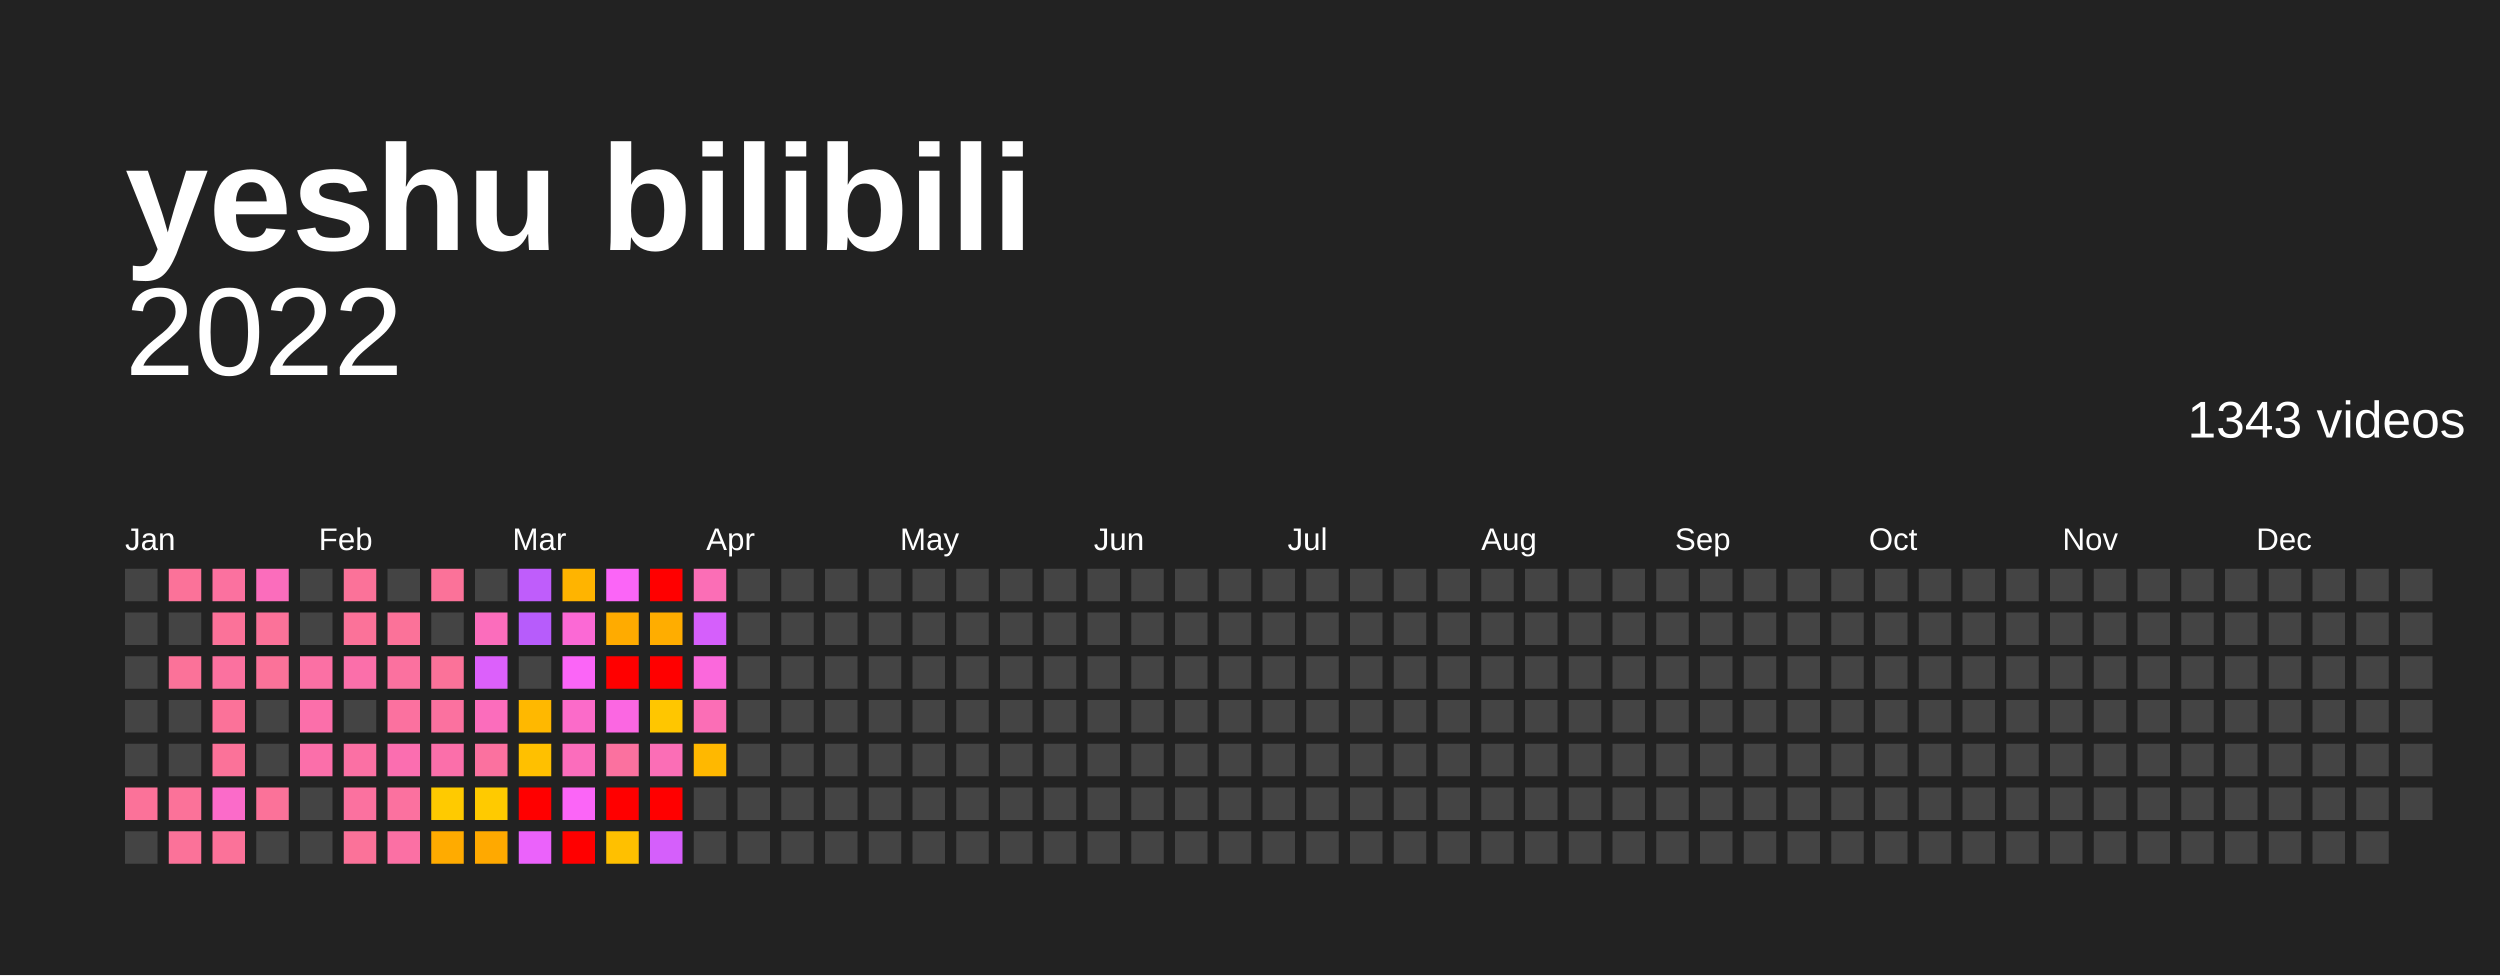
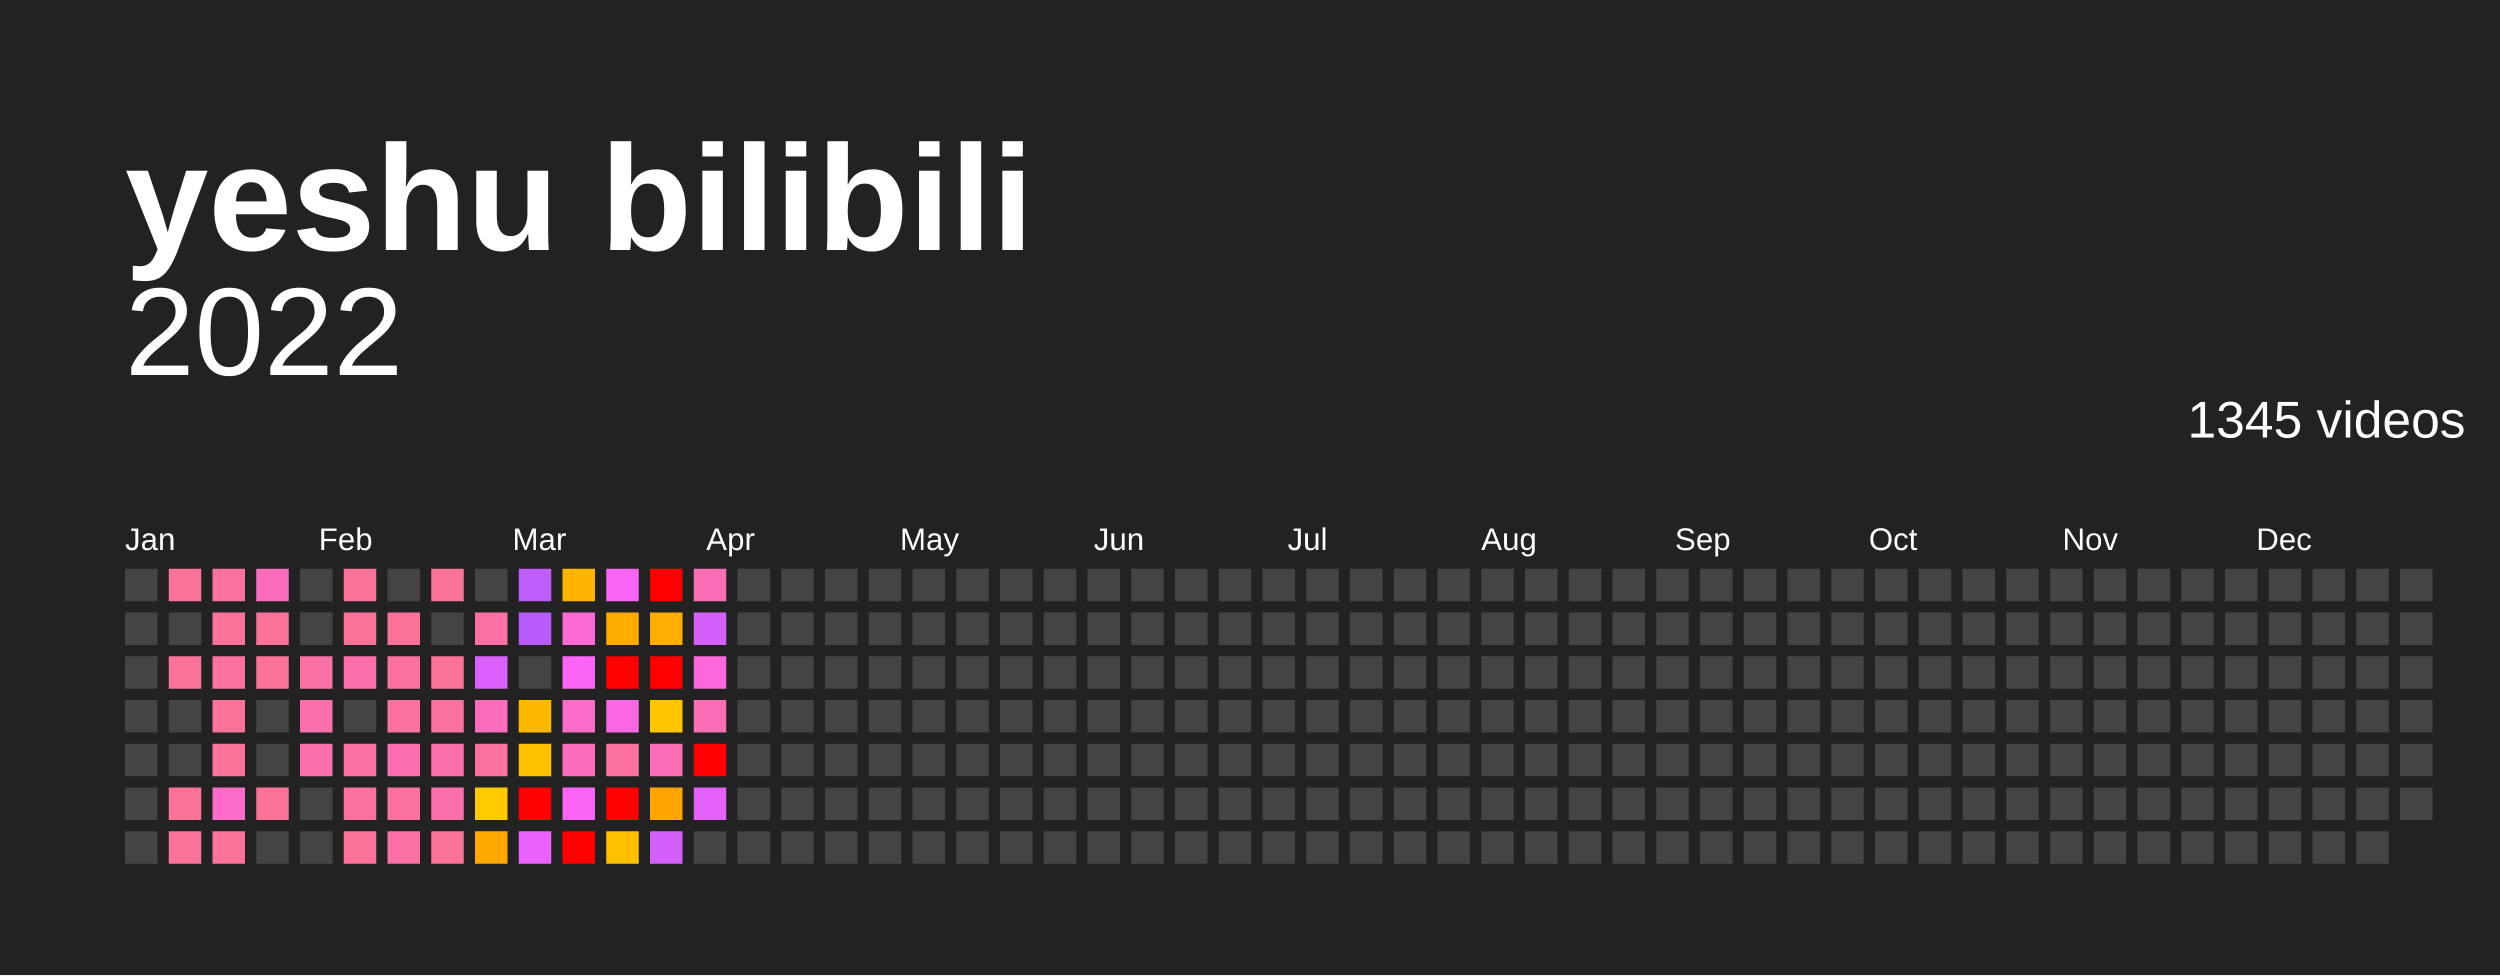
<svg xmlns="http://www.w3.org/2000/svg" baseProfile="full" height="78mm" version="1.1" viewBox="0,0,200,78" width="200mm">
  <defs />
  <rect fill="#222222" height="78" width="200" x="0" y="0" />
  <text fill="#FFFFFF" style="font-size:12px; font-family:Arial; font-weight:bold;" x="10" y="20">yeshu bilibili</text>
  <text alignment-baseline="hanging" fill="#FFFFFF" style="font-size:10.0px; font-family:Arial;" x="10" y="30">2022</text>
-   <text alignment-baseline="hanging" fill="#FFFFFF" style="font-size:4.125px; font-family:Arial;" x="175" y="35">1343 videos</text>
+   <text alignment-baseline="hanging" fill="#FFFFFF" style="font-size:4.125px; font-family:Arial;" x="175" y="35">1345 videos</text>
  <text fill="#FFFFFF" style="font-size:2.5px; font-family:Arial" x="10.0" y="44">Jan</text>
  <text fill="#FFFFFF" style="font-size:2.5px; font-family:Arial" x="25.5" y="44">Feb</text>
  <text fill="#FFFFFF" style="font-size:2.5px; font-family:Arial" x="41.0" y="44">Mar</text>
  <text fill="#FFFFFF" style="font-size:2.5px; font-family:Arial" x="56.5" y="44">Apr</text>
  <text fill="#FFFFFF" style="font-size:2.5px; font-family:Arial" x="72.0" y="44">May</text>
  <text fill="#FFFFFF" style="font-size:2.5px; font-family:Arial" x="87.5" y="44">Jun</text>
  <text fill="#FFFFFF" style="font-size:2.5px; font-family:Arial" x="103.0" y="44">Jul</text>
  <text fill="#FFFFFF" style="font-size:2.5px; font-family:Arial" x="118.5" y="44">Aug</text>
  <text fill="#FFFFFF" style="font-size:2.5px; font-family:Arial" x="134.0" y="44">Sep</text>
  <text fill="#FFFFFF" style="font-size:2.5px; font-family:Arial" x="149.5" y="44">Oct</text>
  <text fill="#FFFFFF" style="font-size:2.5px; font-family:Arial" x="165.0" y="44">Nov</text>
  <text fill="#FFFFFF" style="font-size:2.5px; font-family:Arial" x="180.5" y="44">Dec</text>
  <rect fill="#444444" height="2.6" width="2.6" x="10.0" y="45.5" />
  <rect fill="#444444" height="2.6" width="2.6" x="10.0" y="49.0" />
  <rect fill="#444444" height="2.6" width="2.6" x="10.0" y="52.5" />
  <rect fill="#444444" height="2.6" width="2.6" x="10.0" y="56.0" />
  <rect fill="#444444" height="2.6" width="2.6" x="10.0" y="59.5" />
-   <rect fill="#fb7299" height="2.6" width="2.6" x="10.0" y="63.0" />
+   <rect fill="#444444" height="2.6" width="2.6" x="10.0" y="63.0" />
  <rect fill="#444444" height="2.6" width="2.6" x="10.0" y="66.5" />
  <rect fill="#fb7299" height="2.6" width="2.6" x="13.5" y="45.5" />
  <rect fill="#444444" height="2.6" width="2.6" x="13.5" y="49.0" />
  <rect fill="#fb7299" height="2.6" width="2.6" x="13.5" y="52.5" />
  <rect fill="#444444" height="2.6" width="2.6" x="13.5" y="56.0" />
  <rect fill="#444444" height="2.6" width="2.6" x="13.5" y="59.5" />
  <rect fill="#fb7299" height="2.6" width="2.6" x="13.5" y="63.0" />
  <rect fill="#fb7299" height="2.6" width="2.6" x="13.5" y="66.5" />
  <rect fill="#fb719f" height="2.6" width="2.6" x="17.0" y="45.5" />
  <rect fill="#fb7299" height="2.6" width="2.6" x="17.0" y="49.0" />
  <rect fill="#fb719f" height="2.6" width="2.6" x="17.0" y="52.5" />
  <rect fill="#fb7299" height="2.6" width="2.6" x="17.0" y="56.0" />
  <rect fill="#fb7299" height="2.6" width="2.6" x="17.0" y="59.5" />
  <rect fill="#fb6bc9" height="2.6" width="2.6" x="17.0" y="63.0" />
  <rect fill="#fb7299" height="2.6" width="2.6" x="17.0" y="66.5" />
  <rect fill="#fb6dbc" height="2.6" width="2.6" x="20.5" y="45.5" />
  <rect fill="#fb7299" height="2.6" width="2.6" x="20.5" y="49.0" />
  <rect fill="#fb7299" height="2.6" width="2.6" x="20.5" y="52.5" />
  <rect fill="#444444" height="2.6" width="2.6" x="20.5" y="56.0" />
  <rect fill="#444444" height="2.6" width="2.6" x="20.5" y="59.5" />
  <rect fill="#fb7299" height="2.6" width="2.6" x="20.5" y="63.0" />
  <rect fill="#444444" height="2.6" width="2.6" x="20.5" y="66.5" />
  <rect fill="#444444" height="2.6" width="2.6" x="24.0" y="45.5" />
  <rect fill="#444444" height="2.6" width="2.6" x="24.0" y="49.0" />
  <rect fill="#fb70a4" height="2.6" width="2.6" x="24.0" y="52.5" />
  <rect fill="#fb6faa" height="2.6" width="2.6" x="24.0" y="56.0" />
  <rect fill="#fb6faa" height="2.6" width="2.6" x="24.0" y="59.5" />
  <rect fill="#444444" height="2.6" width="2.6" x="24.0" y="63.0" />
  <rect fill="#444444" height="2.6" width="2.6" x="24.0" y="66.5" />
  <rect fill="#fb7299" height="2.6" width="2.6" x="27.5" y="45.5" />
  <rect fill="#fb7299" height="2.6" width="2.6" x="27.5" y="49.0" />
  <rect fill="#fb6faa" height="2.6" width="2.6" x="27.5" y="52.5" />
  <rect fill="#444444" height="2.6" width="2.6" x="27.5" y="56.0" />
  <rect fill="#fb70a4" height="2.6" width="2.6" x="27.5" y="59.5" />
  <rect fill="#fb719f" height="2.6" width="2.6" x="27.5" y="63.0" />
  <rect fill="#fb7299" height="2.6" width="2.6" x="27.5" y="66.5" />
  <rect fill="#444444" height="2.6" width="2.6" x="31.0" y="45.5" />
  <rect fill="#fb7299" height="2.6" width="2.6" x="31.0" y="49.0" />
  <rect fill="#fb719f" height="2.6" width="2.6" x="31.0" y="52.5" />
  <rect fill="#fb719f" height="2.6" width="2.6" x="31.0" y="56.0" />
  <rect fill="#fb6eb0" height="2.6" width="2.6" x="31.0" y="59.5" />
  <rect fill="#fb719f" height="2.6" width="2.6" x="31.0" y="63.0" />
  <rect fill="#fb70a4" height="2.6" width="2.6" x="31.0" y="66.5" />
  <rect fill="#fb7299" height="2.6" width="2.6" x="34.5" y="45.5" />
  <rect fill="#444444" height="2.6" width="2.6" x="34.5" y="49.0" />
  <rect fill="#fb7299" height="2.6" width="2.6" x="34.5" y="52.5" />
  <rect fill="#fb719f" height="2.6" width="2.6" x="34.5" y="56.0" />
  <rect fill="#fb6faa" height="2.6" width="2.6" x="34.5" y="59.5" />
-   <rect fill="#ffca00" height="2.6" width="2.6" x="34.5" y="63.0" />
-   <rect fill="#ffab00" height="2.6" width="2.6" x="34.5" y="66.5" />
+   <rect fill="#fb6faa" height="2.6" width="2.6" x="34.5" y="63.0" />
+   <rect fill="#fb7299" height="2.6" width="2.6" x="34.5" y="66.5" />
  <rect fill="#444444" height="2.6" width="2.6" x="38.0" y="45.5" />
-   <rect fill="#fb6dbc" height="2.6" width="2.6" x="38.0" y="49.0" />
+   <rect fill="#fb70a4" height="2.6" width="2.6" x="38.0" y="49.0" />
  <rect fill="#dc60fb" height="2.6" width="2.6" x="38.0" y="52.5" />
  <rect fill="#fb6dbc" height="2.6" width="2.6" x="38.0" y="56.0" />
  <rect fill="#fb719f" height="2.6" width="2.6" x="38.0" y="59.5" />
  <rect fill="#ffca00" height="2.6" width="2.6" x="38.0" y="63.0" />
  <rect fill="#ffa900" height="2.6" width="2.6" x="38.0" y="66.5" />
  <rect fill="#bf5dfb" height="2.6" width="2.6" x="41.5" y="45.5" />
  <rect fill="#b75cfb" height="2.6" width="2.6" x="41.5" y="49.0" />
  <rect fill="#444444" height="2.6" width="2.6" x="41.5" y="52.5" />
  <rect fill="#ffb800" height="2.6" width="2.6" x="41.5" y="56.0" />
  <rect fill="#ffc000" height="2.6" width="2.6" x="41.5" y="59.5" />
  <rect fill="red" height="2.6" width="2.6" x="41.5" y="63.0" />
  <rect fill="#eb62fb" height="2.6" width="2.6" x="41.5" y="66.5" />
  <rect fill="#ffb400" height="2.6" width="2.6" x="45.0" y="45.5" />
  <rect fill="#fb69d5" height="2.6" width="2.6" x="45.0" y="49.0" />
  <rect fill="#fb65f7" height="2.6" width="2.6" x="45.0" y="52.5" />
  <rect fill="#fb6bc9" height="2.6" width="2.6" x="45.0" y="56.0" />
  <rect fill="#fb6dbc" height="2.6" width="2.6" x="45.0" y="59.5" />
  <rect fill="#fb65f7" height="2.6" width="2.6" x="45.0" y="63.0" />
  <rect fill="red" height="2.6" width="2.6" x="45.0" y="66.5" />
  <rect fill="#fb65f7" height="2.6" width="2.6" x="48.5" y="45.5" />
  <rect fill="#ffab00" height="2.6" width="2.6" x="48.5" y="49.0" />
  <rect fill="red" height="2.6" width="2.6" x="48.5" y="52.5" />
  <rect fill="#fb67e2" height="2.6" width="2.6" x="48.5" y="56.0" />
  <rect fill="#fb719f" height="2.6" width="2.6" x="48.5" y="59.5" />
  <rect fill="red" height="2.6" width="2.6" x="48.5" y="63.0" />
  <rect fill="#ffc000" height="2.6" width="2.6" x="48.5" y="66.5" />
  <rect fill="red" height="2.6" width="2.6" x="52.0" y="45.5" />
  <rect fill="#ffad00" height="2.6" width="2.6" x="52.0" y="49.0" />
  <rect fill="red" height="2.6" width="2.6" x="52.0" y="52.5" />
  <rect fill="#ffc600" height="2.6" width="2.6" x="52.0" y="56.0" />
  <rect fill="#fb6eb6" height="2.6" width="2.6" x="52.0" y="59.5" />
-   <rect fill="red" height="2.6" width="2.6" x="52.0" y="63.0" />
+   <rect fill="#ffa500" height="2.6" width="2.6" x="52.0" y="63.0" />
  <rect fill="#d55ffb" height="2.6" width="2.6" x="52.0" y="66.5" />
  <rect fill="#fb6eb6" height="2.6" width="2.6" x="55.5" y="45.5" />
  <rect fill="#d55ffb" height="2.6" width="2.6" x="55.5" y="49.0" />
  <rect fill="#fb68dc" height="2.6" width="2.6" x="55.5" y="52.5" />
  <rect fill="#fb6eb6" height="2.6" width="2.6" x="55.5" y="56.0" />
-   <rect fill="#ffb800" height="2.6" width="2.6" x="55.5" y="59.5" />
-   <rect fill="#444444" height="2.6" width="2.6" x="55.5" y="63.0" />
+   <rect fill="red" height="2.6" width="2.6" x="55.5" y="59.5" />
+   <rect fill="#e461fb" height="2.6" width="2.6" x="55.5" y="63.0" />
  <rect fill="#444444" height="2.6" width="2.6" x="55.5" y="66.5" />
  <rect fill="#444444" height="2.6" width="2.6" x="59.0" y="45.5" />
  <rect fill="#444444" height="2.6" width="2.6" x="59.0" y="49.0" />
  <rect fill="#444444" height="2.6" width="2.6" x="59.0" y="52.5" />
  <rect fill="#444444" height="2.6" width="2.6" x="59.0" y="56.0" />
  <rect fill="#444444" height="2.6" width="2.6" x="59.0" y="59.5" />
  <rect fill="#444444" height="2.6" width="2.6" x="59.0" y="63.0" />
  <rect fill="#444444" height="2.6" width="2.6" x="59.0" y="66.5" />
  <rect fill="#444444" height="2.6" width="2.6" x="62.5" y="45.5" />
  <rect fill="#444444" height="2.6" width="2.6" x="62.5" y="49.0" />
  <rect fill="#444444" height="2.6" width="2.6" x="62.5" y="52.5" />
  <rect fill="#444444" height="2.6" width="2.6" x="62.5" y="56.0" />
  <rect fill="#444444" height="2.6" width="2.6" x="62.5" y="59.5" />
  <rect fill="#444444" height="2.6" width="2.6" x="62.5" y="63.0" />
  <rect fill="#444444" height="2.6" width="2.6" x="62.5" y="66.5" />
  <rect fill="#444444" height="2.6" width="2.6" x="66.0" y="45.5" />
  <rect fill="#444444" height="2.6" width="2.6" x="66.0" y="49.0" />
  <rect fill="#444444" height="2.6" width="2.6" x="66.0" y="52.5" />
  <rect fill="#444444" height="2.6" width="2.6" x="66.0" y="56.0" />
  <rect fill="#444444" height="2.6" width="2.6" x="66.0" y="59.5" />
  <rect fill="#444444" height="2.6" width="2.6" x="66.0" y="63.0" />
  <rect fill="#444444" height="2.6" width="2.6" x="66.0" y="66.5" />
  <rect fill="#444444" height="2.6" width="2.6" x="69.5" y="45.5" />
  <rect fill="#444444" height="2.6" width="2.6" x="69.5" y="49.0" />
  <rect fill="#444444" height="2.6" width="2.6" x="69.5" y="52.5" />
  <rect fill="#444444" height="2.6" width="2.6" x="69.5" y="56.0" />
  <rect fill="#444444" height="2.6" width="2.6" x="69.5" y="59.5" />
  <rect fill="#444444" height="2.6" width="2.6" x="69.5" y="63.0" />
  <rect fill="#444444" height="2.6" width="2.6" x="69.5" y="66.5" />
  <rect fill="#444444" height="2.6" width="2.6" x="73.0" y="45.5" />
  <rect fill="#444444" height="2.6" width="2.6" x="73.0" y="49.0" />
  <rect fill="#444444" height="2.6" width="2.6" x="73.0" y="52.5" />
  <rect fill="#444444" height="2.6" width="2.6" x="73.0" y="56.0" />
  <rect fill="#444444" height="2.6" width="2.6" x="73.0" y="59.5" />
  <rect fill="#444444" height="2.6" width="2.6" x="73.0" y="63.0" />
  <rect fill="#444444" height="2.6" width="2.6" x="73.0" y="66.5" />
  <rect fill="#444444" height="2.6" width="2.6" x="76.5" y="45.5" />
  <rect fill="#444444" height="2.6" width="2.6" x="76.5" y="49.0" />
  <rect fill="#444444" height="2.6" width="2.6" x="76.5" y="52.5" />
  <rect fill="#444444" height="2.6" width="2.6" x="76.5" y="56.0" />
  <rect fill="#444444" height="2.6" width="2.6" x="76.5" y="59.5" />
  <rect fill="#444444" height="2.6" width="2.6" x="76.5" y="63.0" />
  <rect fill="#444444" height="2.6" width="2.6" x="76.5" y="66.5" />
  <rect fill="#444444" height="2.6" width="2.6" x="80.0" y="45.5" />
  <rect fill="#444444" height="2.6" width="2.6" x="80.0" y="49.0" />
  <rect fill="#444444" height="2.6" width="2.6" x="80.0" y="52.5" />
  <rect fill="#444444" height="2.6" width="2.6" x="80.0" y="56.0" />
  <rect fill="#444444" height="2.6" width="2.6" x="80.0" y="59.5" />
  <rect fill="#444444" height="2.6" width="2.6" x="80.0" y="63.0" />
  <rect fill="#444444" height="2.6" width="2.6" x="80.0" y="66.5" />
  <rect fill="#444444" height="2.6" width="2.6" x="83.5" y="45.5" />
  <rect fill="#444444" height="2.6" width="2.6" x="83.5" y="49.0" />
  <rect fill="#444444" height="2.6" width="2.6" x="83.5" y="52.5" />
  <rect fill="#444444" height="2.6" width="2.6" x="83.5" y="56.0" />
  <rect fill="#444444" height="2.6" width="2.6" x="83.5" y="59.5" />
  <rect fill="#444444" height="2.6" width="2.6" x="83.5" y="63.0" />
  <rect fill="#444444" height="2.6" width="2.6" x="83.5" y="66.5" />
  <rect fill="#444444" height="2.6" width="2.6" x="87.0" y="45.5" />
  <rect fill="#444444" height="2.6" width="2.6" x="87.0" y="49.0" />
  <rect fill="#444444" height="2.6" width="2.6" x="87.0" y="52.5" />
  <rect fill="#444444" height="2.6" width="2.6" x="87.0" y="56.0" />
  <rect fill="#444444" height="2.6" width="2.6" x="87.0" y="59.5" />
  <rect fill="#444444" height="2.6" width="2.6" x="87.0" y="63.0" />
  <rect fill="#444444" height="2.6" width="2.6" x="87.0" y="66.5" />
  <rect fill="#444444" height="2.6" width="2.6" x="90.5" y="45.5" />
  <rect fill="#444444" height="2.6" width="2.6" x="90.5" y="49.0" />
  <rect fill="#444444" height="2.6" width="2.6" x="90.5" y="52.5" />
  <rect fill="#444444" height="2.6" width="2.6" x="90.5" y="56.0" />
  <rect fill="#444444" height="2.6" width="2.6" x="90.5" y="59.5" />
  <rect fill="#444444" height="2.6" width="2.6" x="90.5" y="63.0" />
  <rect fill="#444444" height="2.6" width="2.6" x="90.5" y="66.5" />
  <rect fill="#444444" height="2.6" width="2.6" x="94.0" y="45.5" />
  <rect fill="#444444" height="2.6" width="2.6" x="94.0" y="49.0" />
  <rect fill="#444444" height="2.6" width="2.6" x="94.0" y="52.5" />
  <rect fill="#444444" height="2.6" width="2.6" x="94.0" y="56.0" />
  <rect fill="#444444" height="2.6" width="2.6" x="94.0" y="59.5" />
  <rect fill="#444444" height="2.6" width="2.6" x="94.0" y="63.0" />
  <rect fill="#444444" height="2.6" width="2.6" x="94.0" y="66.5" />
  <rect fill="#444444" height="2.6" width="2.6" x="97.5" y="45.5" />
  <rect fill="#444444" height="2.6" width="2.6" x="97.5" y="49.0" />
  <rect fill="#444444" height="2.6" width="2.6" x="97.5" y="52.5" />
  <rect fill="#444444" height="2.6" width="2.6" x="97.5" y="56.0" />
  <rect fill="#444444" height="2.6" width="2.6" x="97.5" y="59.5" />
  <rect fill="#444444" height="2.6" width="2.6" x="97.5" y="63.0" />
  <rect fill="#444444" height="2.6" width="2.6" x="97.5" y="66.5" />
  <rect fill="#444444" height="2.6" width="2.6" x="101.0" y="45.5" />
  <rect fill="#444444" height="2.6" width="2.6" x="101.0" y="49.0" />
  <rect fill="#444444" height="2.6" width="2.6" x="101.0" y="52.5" />
  <rect fill="#444444" height="2.6" width="2.6" x="101.0" y="56.0" />
  <rect fill="#444444" height="2.6" width="2.6" x="101.0" y="59.5" />
  <rect fill="#444444" height="2.6" width="2.6" x="101.0" y="63.0" />
  <rect fill="#444444" height="2.6" width="2.6" x="101.0" y="66.5" />
  <rect fill="#444444" height="2.6" width="2.6" x="104.5" y="45.5" />
  <rect fill="#444444" height="2.6" width="2.6" x="104.5" y="49.0" />
  <rect fill="#444444" height="2.6" width="2.6" x="104.5" y="52.5" />
  <rect fill="#444444" height="2.6" width="2.6" x="104.5" y="56.0" />
  <rect fill="#444444" height="2.6" width="2.6" x="104.5" y="59.5" />
  <rect fill="#444444" height="2.6" width="2.6" x="104.5" y="63.0" />
  <rect fill="#444444" height="2.6" width="2.6" x="104.5" y="66.5" />
  <rect fill="#444444" height="2.6" width="2.6" x="108.0" y="45.5" />
  <rect fill="#444444" height="2.6" width="2.6" x="108.0" y="49.0" />
  <rect fill="#444444" height="2.6" width="2.6" x="108.0" y="52.5" />
  <rect fill="#444444" height="2.6" width="2.6" x="108.0" y="56.0" />
  <rect fill="#444444" height="2.6" width="2.6" x="108.0" y="59.5" />
  <rect fill="#444444" height="2.6" width="2.6" x="108.0" y="63.0" />
  <rect fill="#444444" height="2.6" width="2.6" x="108.0" y="66.5" />
  <rect fill="#444444" height="2.6" width="2.6" x="111.5" y="45.5" />
  <rect fill="#444444" height="2.6" width="2.6" x="111.5" y="49.0" />
  <rect fill="#444444" height="2.6" width="2.6" x="111.5" y="52.5" />
  <rect fill="#444444" height="2.6" width="2.6" x="111.5" y="56.0" />
  <rect fill="#444444" height="2.6" width="2.6" x="111.5" y="59.5" />
  <rect fill="#444444" height="2.6" width="2.6" x="111.5" y="63.0" />
  <rect fill="#444444" height="2.6" width="2.6" x="111.5" y="66.5" />
  <rect fill="#444444" height="2.6" width="2.6" x="115.0" y="45.5" />
  <rect fill="#444444" height="2.6" width="2.6" x="115.0" y="49.0" />
  <rect fill="#444444" height="2.6" width="2.6" x="115.0" y="52.5" />
  <rect fill="#444444" height="2.6" width="2.6" x="115.0" y="56.0" />
  <rect fill="#444444" height="2.6" width="2.6" x="115.0" y="59.5" />
  <rect fill="#444444" height="2.6" width="2.6" x="115.0" y="63.0" />
  <rect fill="#444444" height="2.6" width="2.6" x="115.0" y="66.5" />
  <rect fill="#444444" height="2.6" width="2.6" x="118.5" y="45.5" />
  <rect fill="#444444" height="2.6" width="2.6" x="118.5" y="49.0" />
  <rect fill="#444444" height="2.6" width="2.6" x="118.5" y="52.5" />
  <rect fill="#444444" height="2.6" width="2.6" x="118.5" y="56.0" />
  <rect fill="#444444" height="2.6" width="2.6" x="118.5" y="59.5" />
  <rect fill="#444444" height="2.6" width="2.6" x="118.5" y="63.0" />
  <rect fill="#444444" height="2.6" width="2.6" x="118.5" y="66.5" />
  <rect fill="#444444" height="2.6" width="2.6" x="122.0" y="45.5" />
  <rect fill="#444444" height="2.6" width="2.6" x="122.0" y="49.0" />
  <rect fill="#444444" height="2.6" width="2.6" x="122.0" y="52.5" />
  <rect fill="#444444" height="2.6" width="2.6" x="122.0" y="56.0" />
  <rect fill="#444444" height="2.6" width="2.6" x="122.0" y="59.5" />
  <rect fill="#444444" height="2.6" width="2.6" x="122.0" y="63.0" />
  <rect fill="#444444" height="2.6" width="2.6" x="122.0" y="66.5" />
  <rect fill="#444444" height="2.6" width="2.6" x="125.5" y="45.5" />
  <rect fill="#444444" height="2.6" width="2.6" x="125.5" y="49.0" />
  <rect fill="#444444" height="2.6" width="2.6" x="125.5" y="52.5" />
  <rect fill="#444444" height="2.6" width="2.6" x="125.5" y="56.0" />
  <rect fill="#444444" height="2.6" width="2.6" x="125.5" y="59.5" />
  <rect fill="#444444" height="2.6" width="2.6" x="125.5" y="63.0" />
  <rect fill="#444444" height="2.6" width="2.6" x="125.5" y="66.5" />
  <rect fill="#444444" height="2.6" width="2.6" x="129.0" y="45.5" />
  <rect fill="#444444" height="2.6" width="2.6" x="129.0" y="49.0" />
  <rect fill="#444444" height="2.6" width="2.6" x="129.0" y="52.5" />
  <rect fill="#444444" height="2.6" width="2.6" x="129.0" y="56.0" />
  <rect fill="#444444" height="2.6" width="2.6" x="129.0" y="59.5" />
  <rect fill="#444444" height="2.6" width="2.6" x="129.0" y="63.0" />
  <rect fill="#444444" height="2.6" width="2.6" x="129.0" y="66.5" />
  <rect fill="#444444" height="2.6" width="2.6" x="132.5" y="45.5" />
  <rect fill="#444444" height="2.6" width="2.6" x="132.5" y="49.0" />
  <rect fill="#444444" height="2.6" width="2.6" x="132.5" y="52.5" />
  <rect fill="#444444" height="2.6" width="2.6" x="132.5" y="56.0" />
  <rect fill="#444444" height="2.6" width="2.6" x="132.5" y="59.5" />
  <rect fill="#444444" height="2.6" width="2.6" x="132.5" y="63.0" />
  <rect fill="#444444" height="2.6" width="2.6" x="132.5" y="66.5" />
  <rect fill="#444444" height="2.6" width="2.6" x="136.0" y="45.5" />
  <rect fill="#444444" height="2.6" width="2.6" x="136.0" y="49.0" />
  <rect fill="#444444" height="2.6" width="2.6" x="136.0" y="52.5" />
  <rect fill="#444444" height="2.6" width="2.6" x="136.0" y="56.0" />
  <rect fill="#444444" height="2.6" width="2.6" x="136.0" y="59.5" />
  <rect fill="#444444" height="2.6" width="2.6" x="136.0" y="63.0" />
  <rect fill="#444444" height="2.6" width="2.6" x="136.0" y="66.5" />
  <rect fill="#444444" height="2.6" width="2.6" x="139.5" y="45.5" />
  <rect fill="#444444" height="2.6" width="2.6" x="139.5" y="49.0" />
  <rect fill="#444444" height="2.6" width="2.6" x="139.5" y="52.5" />
  <rect fill="#444444" height="2.6" width="2.6" x="139.5" y="56.0" />
  <rect fill="#444444" height="2.6" width="2.6" x="139.5" y="59.5" />
  <rect fill="#444444" height="2.6" width="2.6" x="139.5" y="63.0" />
  <rect fill="#444444" height="2.6" width="2.6" x="139.5" y="66.5" />
  <rect fill="#444444" height="2.6" width="2.6" x="143.0" y="45.5" />
  <rect fill="#444444" height="2.6" width="2.6" x="143.0" y="49.0" />
  <rect fill="#444444" height="2.6" width="2.6" x="143.0" y="52.5" />
  <rect fill="#444444" height="2.6" width="2.6" x="143.0" y="56.0" />
  <rect fill="#444444" height="2.6" width="2.6" x="143.0" y="59.5" />
  <rect fill="#444444" height="2.6" width="2.6" x="143.0" y="63.0" />
  <rect fill="#444444" height="2.6" width="2.6" x="143.0" y="66.5" />
  <rect fill="#444444" height="2.6" width="2.6" x="146.5" y="45.5" />
  <rect fill="#444444" height="2.6" width="2.6" x="146.5" y="49.0" />
  <rect fill="#444444" height="2.6" width="2.6" x="146.5" y="52.5" />
  <rect fill="#444444" height="2.6" width="2.6" x="146.5" y="56.0" />
  <rect fill="#444444" height="2.6" width="2.6" x="146.5" y="59.5" />
  <rect fill="#444444" height="2.6" width="2.6" x="146.5" y="63.0" />
  <rect fill="#444444" height="2.6" width="2.6" x="146.5" y="66.5" />
  <rect fill="#444444" height="2.6" width="2.6" x="150.0" y="45.5" />
  <rect fill="#444444" height="2.6" width="2.6" x="150.0" y="49.0" />
  <rect fill="#444444" height="2.6" width="2.6" x="150.0" y="52.5" />
  <rect fill="#444444" height="2.6" width="2.6" x="150.0" y="56.0" />
  <rect fill="#444444" height="2.6" width="2.6" x="150.0" y="59.5" />
  <rect fill="#444444" height="2.6" width="2.6" x="150.0" y="63.0" />
  <rect fill="#444444" height="2.6" width="2.6" x="150.0" y="66.5" />
  <rect fill="#444444" height="2.6" width="2.6" x="153.5" y="45.5" />
  <rect fill="#444444" height="2.6" width="2.6" x="153.5" y="49.0" />
  <rect fill="#444444" height="2.6" width="2.6" x="153.5" y="52.5" />
  <rect fill="#444444" height="2.6" width="2.6" x="153.5" y="56.0" />
  <rect fill="#444444" height="2.6" width="2.6" x="153.5" y="59.5" />
  <rect fill="#444444" height="2.6" width="2.6" x="153.5" y="63.0" />
  <rect fill="#444444" height="2.6" width="2.6" x="153.5" y="66.5" />
  <rect fill="#444444" height="2.6" width="2.6" x="157.0" y="45.5" />
  <rect fill="#444444" height="2.6" width="2.6" x="157.0" y="49.0" />
  <rect fill="#444444" height="2.6" width="2.6" x="157.0" y="52.5" />
  <rect fill="#444444" height="2.6" width="2.6" x="157.0" y="56.0" />
  <rect fill="#444444" height="2.6" width="2.6" x="157.0" y="59.5" />
  <rect fill="#444444" height="2.6" width="2.6" x="157.0" y="63.0" />
  <rect fill="#444444" height="2.6" width="2.6" x="157.0" y="66.5" />
  <rect fill="#444444" height="2.6" width="2.6" x="160.5" y="45.5" />
  <rect fill="#444444" height="2.6" width="2.6" x="160.5" y="49.0" />
  <rect fill="#444444" height="2.6" width="2.6" x="160.5" y="52.5" />
  <rect fill="#444444" height="2.6" width="2.6" x="160.5" y="56.0" />
  <rect fill="#444444" height="2.6" width="2.6" x="160.5" y="59.5" />
  <rect fill="#444444" height="2.6" width="2.6" x="160.5" y="63.0" />
  <rect fill="#444444" height="2.6" width="2.6" x="160.5" y="66.5" />
  <rect fill="#444444" height="2.6" width="2.6" x="164.0" y="45.5" />
  <rect fill="#444444" height="2.6" width="2.6" x="164.0" y="49.0" />
  <rect fill="#444444" height="2.6" width="2.6" x="164.0" y="52.5" />
  <rect fill="#444444" height="2.6" width="2.6" x="164.0" y="56.0" />
  <rect fill="#444444" height="2.6" width="2.6" x="164.0" y="59.5" />
  <rect fill="#444444" height="2.6" width="2.6" x="164.0" y="63.0" />
  <rect fill="#444444" height="2.6" width="2.6" x="164.0" y="66.5" />
  <rect fill="#444444" height="2.6" width="2.6" x="167.5" y="45.5" />
  <rect fill="#444444" height="2.6" width="2.6" x="167.5" y="49.0" />
  <rect fill="#444444" height="2.6" width="2.6" x="167.5" y="52.5" />
  <rect fill="#444444" height="2.6" width="2.6" x="167.5" y="56.0" />
  <rect fill="#444444" height="2.6" width="2.6" x="167.5" y="59.5" />
  <rect fill="#444444" height="2.6" width="2.6" x="167.5" y="63.0" />
  <rect fill="#444444" height="2.6" width="2.6" x="167.5" y="66.5" />
  <rect fill="#444444" height="2.6" width="2.6" x="171.0" y="45.5" />
  <rect fill="#444444" height="2.6" width="2.6" x="171.0" y="49.0" />
  <rect fill="#444444" height="2.6" width="2.6" x="171.0" y="52.5" />
  <rect fill="#444444" height="2.6" width="2.6" x="171.0" y="56.0" />
  <rect fill="#444444" height="2.6" width="2.6" x="171.0" y="59.5" />
  <rect fill="#444444" height="2.6" width="2.6" x="171.0" y="63.0" />
  <rect fill="#444444" height="2.6" width="2.6" x="171.0" y="66.5" />
  <rect fill="#444444" height="2.6" width="2.6" x="174.5" y="45.5" />
  <rect fill="#444444" height="2.6" width="2.6" x="174.5" y="49.0" />
  <rect fill="#444444" height="2.6" width="2.6" x="174.5" y="52.5" />
  <rect fill="#444444" height="2.6" width="2.6" x="174.5" y="56.0" />
  <rect fill="#444444" height="2.6" width="2.6" x="174.5" y="59.5" />
  <rect fill="#444444" height="2.6" width="2.6" x="174.5" y="63.0" />
  <rect fill="#444444" height="2.6" width="2.6" x="174.5" y="66.5" />
  <rect fill="#444444" height="2.6" width="2.6" x="178.0" y="45.5" />
  <rect fill="#444444" height="2.6" width="2.6" x="178.0" y="49.0" />
  <rect fill="#444444" height="2.6" width="2.6" x="178.0" y="52.5" />
  <rect fill="#444444" height="2.6" width="2.6" x="178.0" y="56.0" />
  <rect fill="#444444" height="2.6" width="2.6" x="178.0" y="59.5" />
  <rect fill="#444444" height="2.6" width="2.6" x="178.0" y="63.0" />
  <rect fill="#444444" height="2.6" width="2.6" x="178.0" y="66.5" />
  <rect fill="#444444" height="2.6" width="2.6" x="181.5" y="45.5" />
  <rect fill="#444444" height="2.6" width="2.6" x="181.5" y="49.0" />
  <rect fill="#444444" height="2.6" width="2.6" x="181.5" y="52.5" />
  <rect fill="#444444" height="2.6" width="2.6" x="181.5" y="56.0" />
  <rect fill="#444444" height="2.6" width="2.6" x="181.5" y="59.5" />
  <rect fill="#444444" height="2.6" width="2.6" x="181.5" y="63.0" />
  <rect fill="#444444" height="2.6" width="2.6" x="181.5" y="66.5" />
  <rect fill="#444444" height="2.6" width="2.6" x="185.0" y="45.5" />
  <rect fill="#444444" height="2.6" width="2.6" x="185.0" y="49.0" />
  <rect fill="#444444" height="2.6" width="2.6" x="185.0" y="52.5" />
  <rect fill="#444444" height="2.6" width="2.6" x="185.0" y="56.0" />
  <rect fill="#444444" height="2.6" width="2.6" x="185.0" y="59.5" />
  <rect fill="#444444" height="2.6" width="2.6" x="185.0" y="63.0" />
  <rect fill="#444444" height="2.6" width="2.6" x="185.0" y="66.5" />
  <rect fill="#444444" height="2.6" width="2.6" x="188.5" y="45.5" />
  <rect fill="#444444" height="2.6" width="2.6" x="188.5" y="49.0" />
  <rect fill="#444444" height="2.6" width="2.6" x="188.5" y="52.5" />
  <rect fill="#444444" height="2.6" width="2.6" x="188.5" y="56.0" />
  <rect fill="#444444" height="2.6" width="2.6" x="188.5" y="59.5" />
  <rect fill="#444444" height="2.6" width="2.6" x="188.5" y="63.0" />
  <rect fill="#444444" height="2.6" width="2.6" x="188.5" y="66.5" />
  <rect fill="#444444" height="2.6" width="2.6" x="192.0" y="45.5" />
  <rect fill="#444444" height="2.6" width="2.6" x="192.0" y="49.0" />
  <rect fill="#444444" height="2.6" width="2.6" x="192.0" y="52.5" />
  <rect fill="#444444" height="2.6" width="2.6" x="192.0" y="56.0" />
  <rect fill="#444444" height="2.6" width="2.6" x="192.0" y="59.5" />
  <rect fill="#444444" height="2.6" width="2.6" x="192.0" y="63.0" />
</svg>
